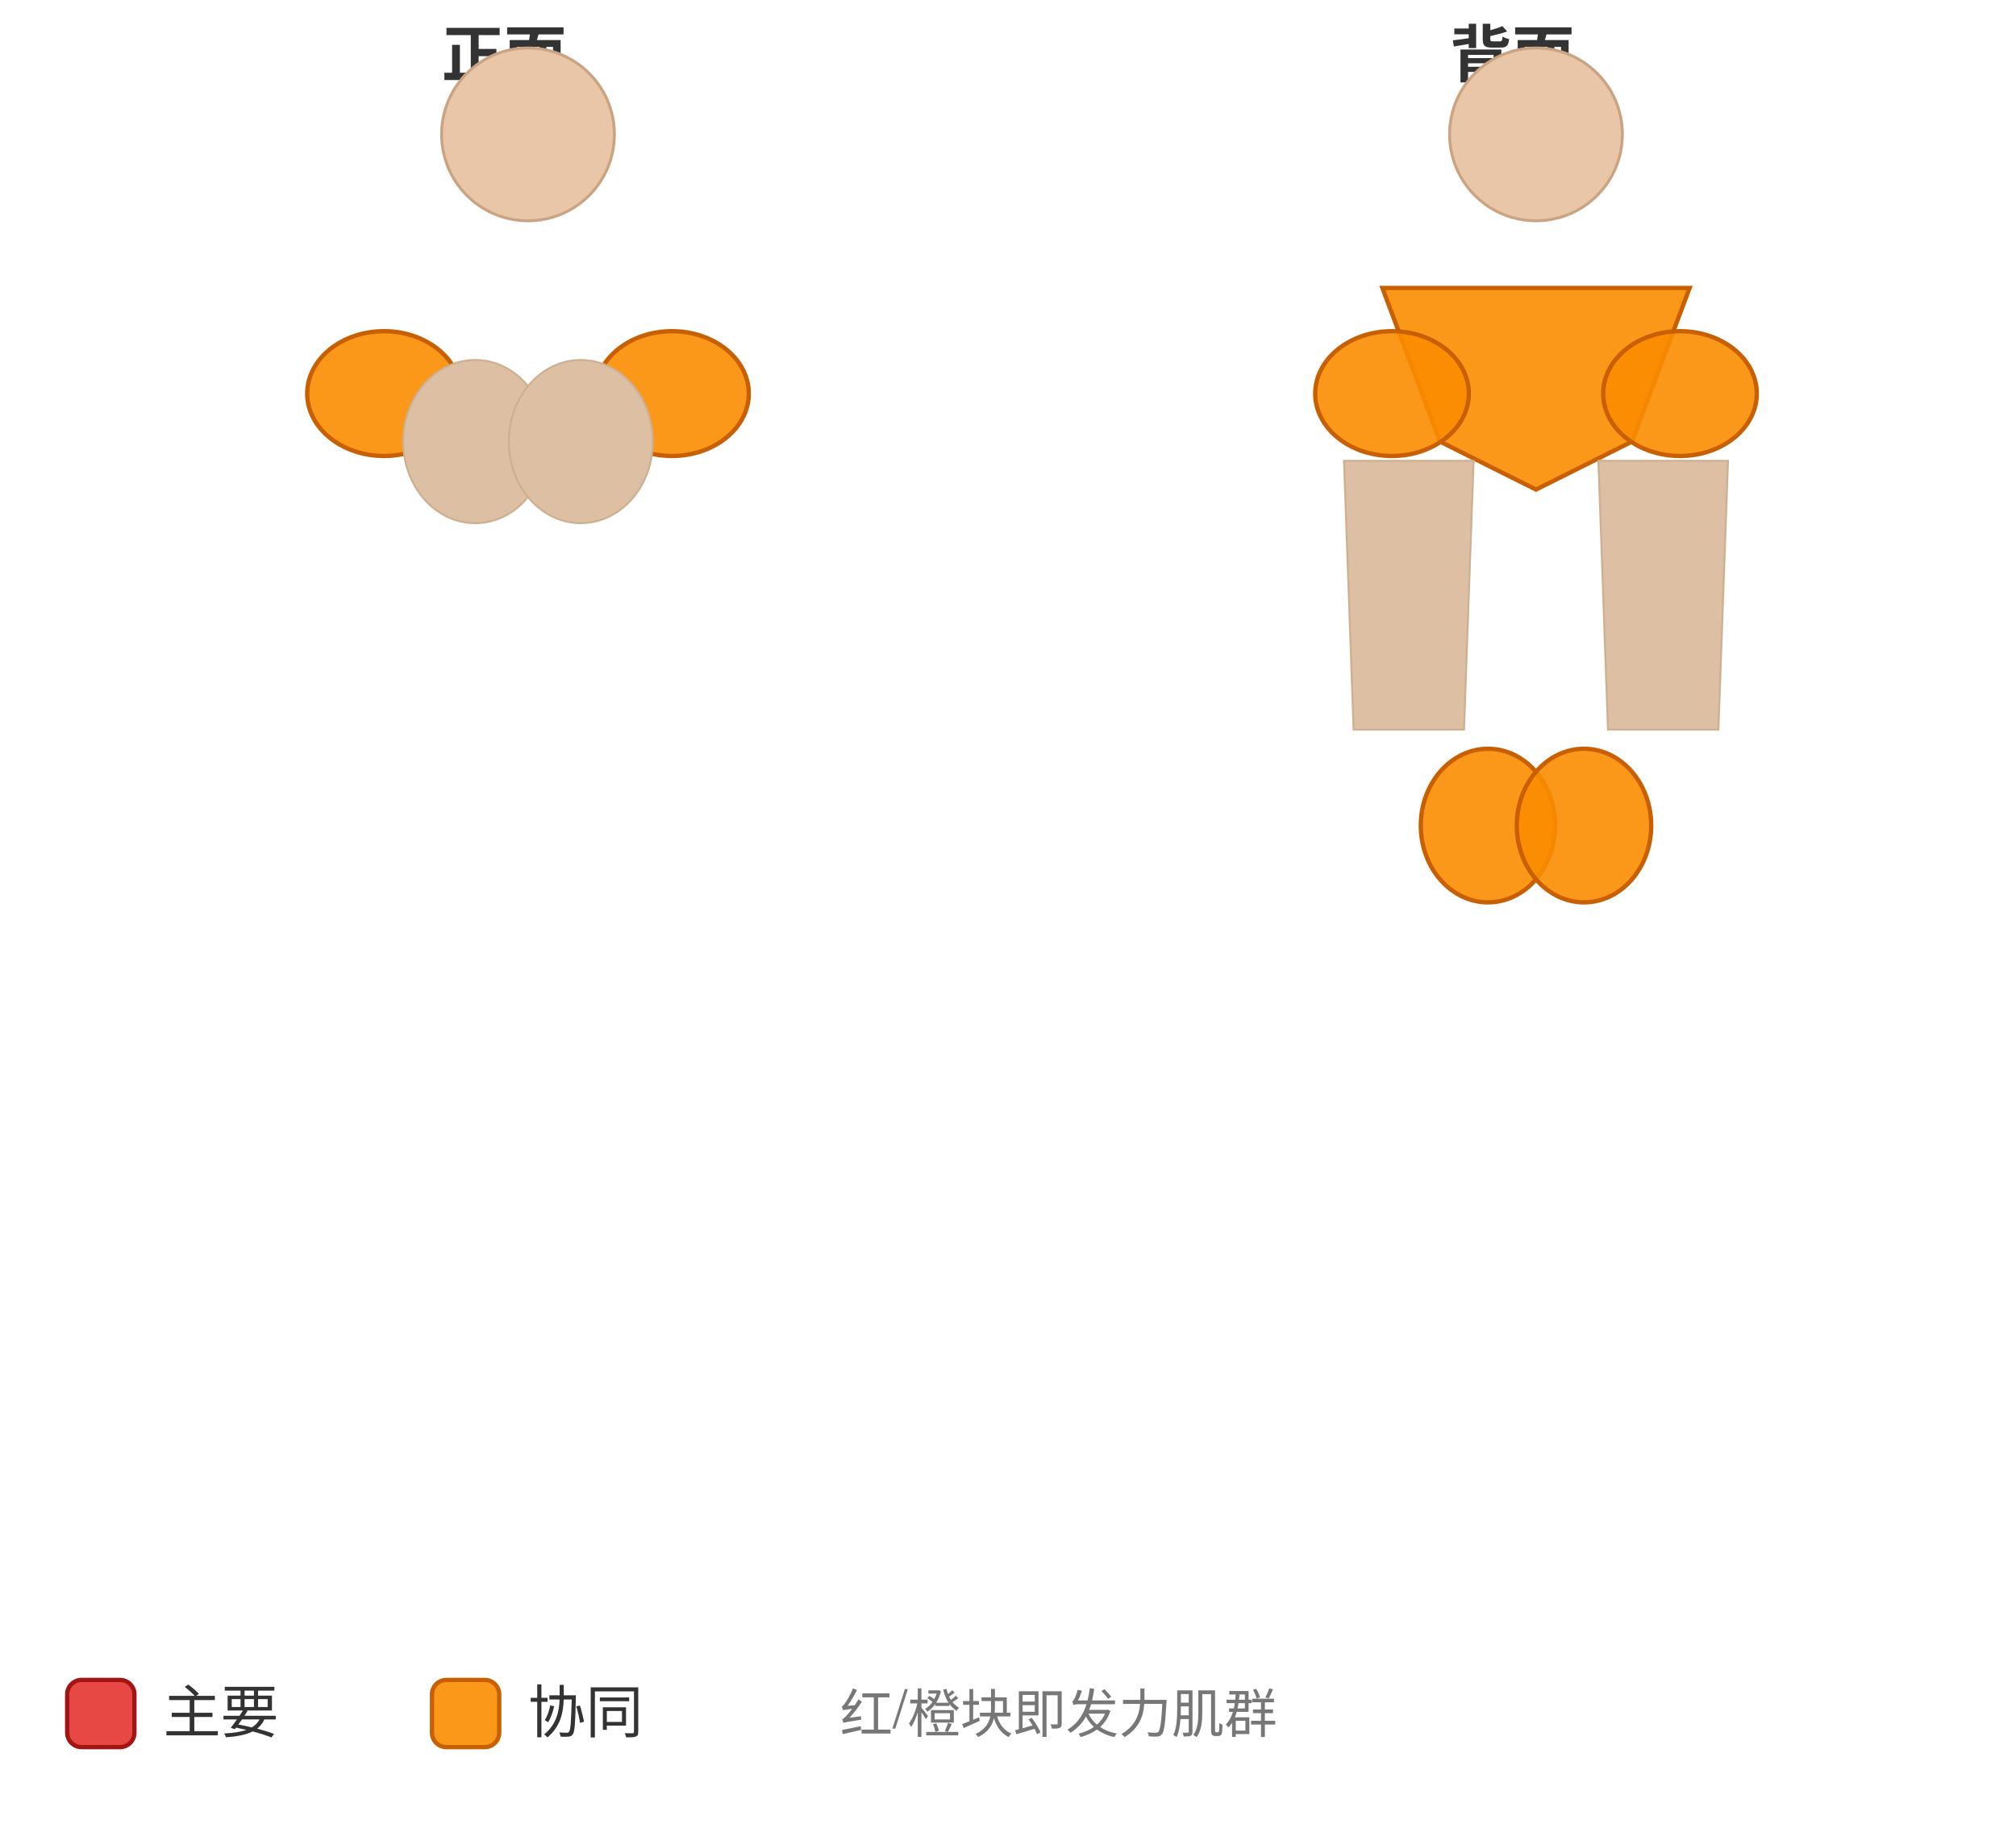
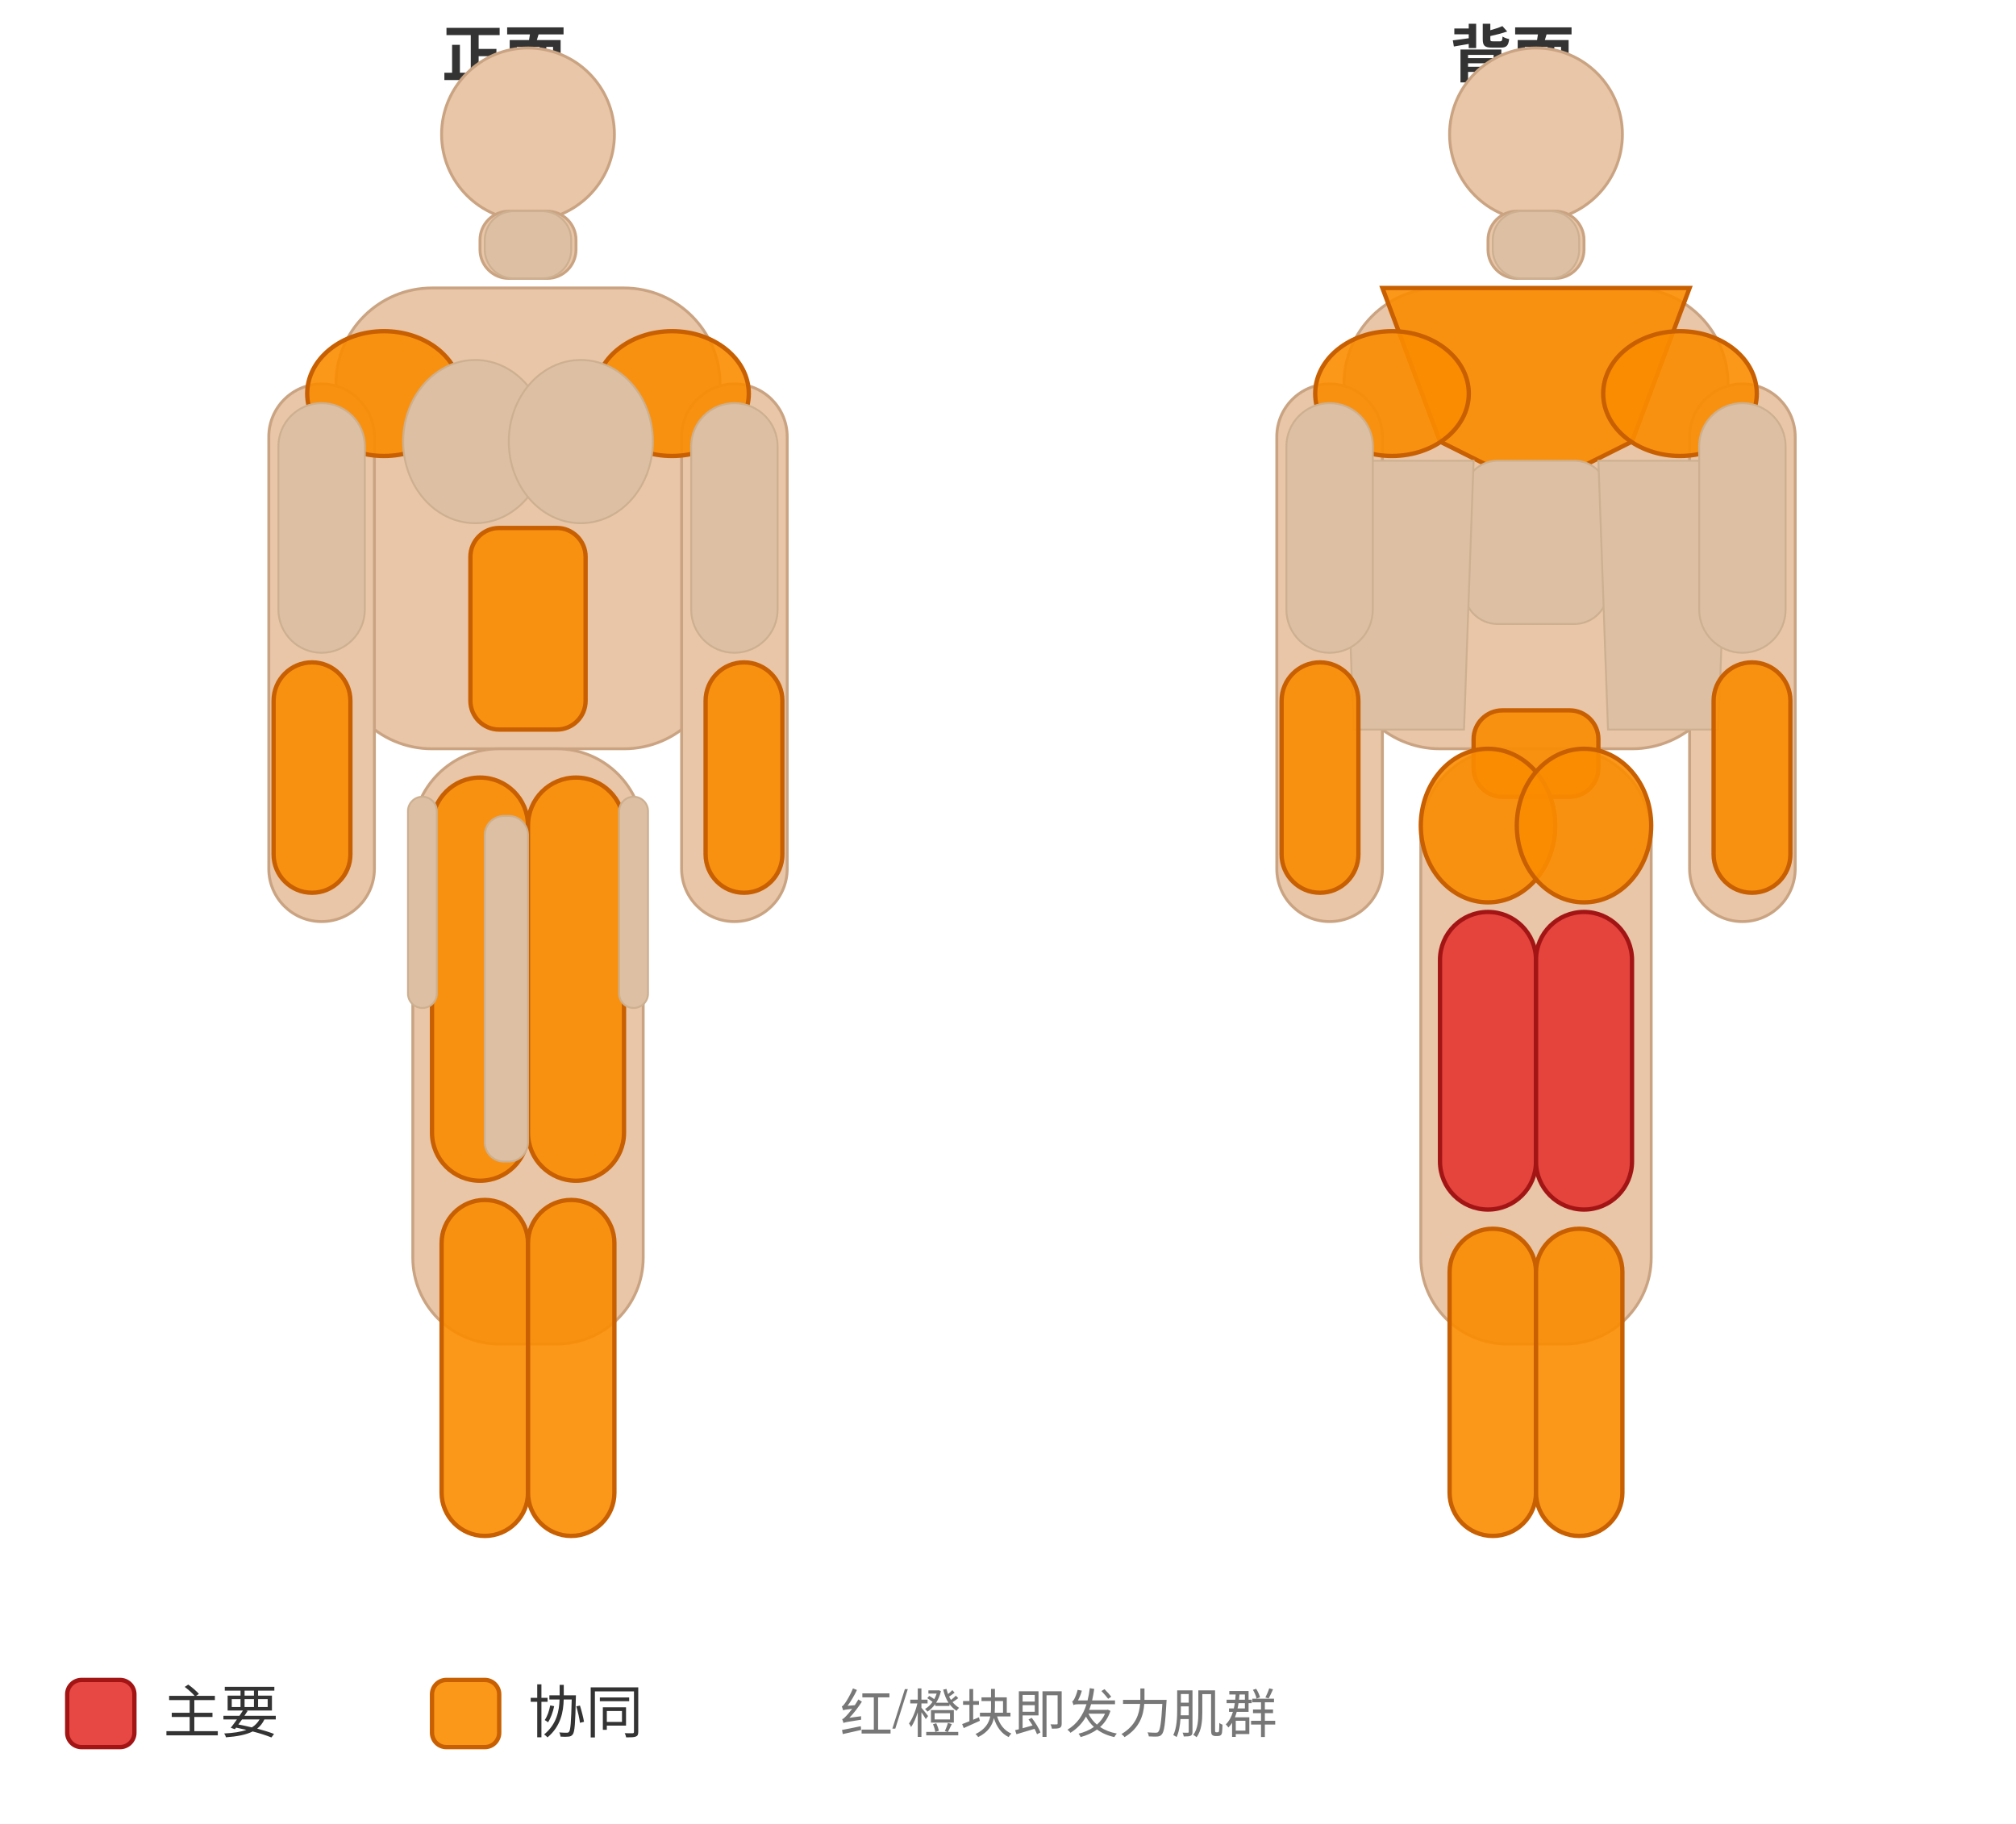
- <svg xmlns="http://www.w3.org/2000/svg" viewBox="0 0 420 380" font-family="-apple-system,Segoe UI,Helvetica,Arial,sans-serif">
+ <svg xmlns="http://www.w3.org/2000/svg" viewBox="0 0 420 380" width="420" height="380" font-family="-apple-system,Segoe UI,Helvetica,Arial,sans-serif">
  <rect width="420" height="380" fill="#ffffff" />
  <text x="105" y="16" font-size="13" font-weight="700" text-anchor="middle" fill="#333">正面</text>
  <text x="315" y="16" font-size="13" font-weight="700" text-anchor="middle" fill="#333">背面</text>
  <g transform="translate(10,0)">
    <circle fill="#e9c6a8" stroke="#caa482" stroke-width="0.6" cx="100" cy="28" r="18" />
-     <rect fill="#e9c6a8" stroke="#caa482" stroke-width="0.6" x="90" y="44" w="20" h="14" rx="6" />
-     <rect fill="#e9c6a8" stroke="#caa482" stroke-width="0.6" x="60" y="60" w="80" h="96" rx="20" />
-     <rect fill="#e9c6a8" stroke="#caa482" stroke-width="0.6" x="46" y="80" w="22" h="112" rx="11" />
-     <rect fill="#e9c6a8" stroke="#caa482" stroke-width="0.6" x="132" y="80" w="22" h="112" rx="11" />
-     <rect fill="#e9c6a8" stroke="#caa482" stroke-width="0.6" x="76" y="156" w="48" h="124" rx="18" />
-     <rect fill="#ddc0a4" stroke="#cdb090" stroke-width="0.4" x="91" y="44" w="18" h="14" rx="6" />
+     <rect fill="#e9c6a8" stroke="#caa482" stroke-width="0.6" x="90" y="44" width="20" height="14" rx="6" />
+     <rect fill="#e9c6a8" stroke="#caa482" stroke-width="0.6" x="60" y="60" width="80" height="96" rx="20" />
+     <rect fill="#e9c6a8" stroke="#caa482" stroke-width="0.6" x="46" y="80" width="22" height="112" rx="11" />
+     <rect fill="#e9c6a8" stroke="#caa482" stroke-width="0.6" x="132" y="80" width="22" height="112" rx="11" />
+     <rect fill="#e9c6a8" stroke="#caa482" stroke-width="0.6" x="76" y="156" width="48" height="124" rx="18" />
+     <rect fill="#ddc0a4" stroke="#cdb090" stroke-width="0.4" x="91" y="44" width="18" height="14" rx="6" />
    <ellipse fill="#fb8c00" fill-opacity="0.9" stroke="#c85f00" stroke-width="0.9" cx="70" cy="82" rx="16" ry="13" />
    <ellipse fill="#fb8c00" fill-opacity="0.9" stroke="#c85f00" stroke-width="0.9" cx="130" cy="82" rx="16" ry="13" />
    <ellipse fill="#ddc0a4" stroke="#cdb090" stroke-width="0.4" cx="89" cy="92" rx="15" ry="17" />
    <ellipse fill="#ddc0a4" stroke="#cdb090" stroke-width="0.4" cx="111" cy="92" rx="15" ry="17" />
-     <rect fill="#ddc0a4" stroke="#cdb090" stroke-width="0.4" x="48" y="84" w="18" h="52" rx="9" />
-     <rect fill="#ddc0a4" stroke="#cdb090" stroke-width="0.4" x="134" y="84" w="18" h="52" rx="9" />
-     <rect fill="#fb8c00" fill-opacity="0.9" stroke="#c85f00" stroke-width="0.9" x="47" y="138" w="16" h="48" rx="8" />
-     <rect fill="#fb8c00" fill-opacity="0.9" stroke="#c85f00" stroke-width="0.9" x="137" y="138" w="16" h="48" rx="8" />
-     <rect fill="#fb8c00" fill-opacity="0.9" stroke="#c85f00" stroke-width="0.9" x="88" y="110" w="24" h="42" rx="6" />
-     <rect fill="#fb8c00" fill-opacity="0.9" stroke="#c85f00" stroke-width="0.9" x="80" y="162" w="20" h="84" rx="10" />
-     <rect fill="#fb8c00" fill-opacity="0.9" stroke="#c85f00" stroke-width="0.9" x="100" y="162" w="20" h="84" rx="10" />
-     <rect fill="#ddc0a4" stroke="#cdb090" stroke-width="0.4" x="91" y="170" w="9" h="72" rx="4" />
-     <rect fill="#ddc0a4" stroke="#cdb090" stroke-width="0.4" x="75" y="166" w="6" h="44" rx="3" />
-     <rect fill="#ddc0a4" stroke="#cdb090" stroke-width="0.4" x="119" y="166" w="6" h="44" rx="3" />
-     <rect fill="#fb8c00" fill-opacity="0.9" stroke="#c85f00" stroke-width="0.9" x="82" y="250" w="18" h="70" rx="9" />
-     <rect fill="#fb8c00" fill-opacity="0.9" stroke="#c85f00" stroke-width="0.9" x="100" y="250" w="18" h="70" rx="9" />
+     <rect fill="#ddc0a4" stroke="#cdb090" stroke-width="0.4" x="48" y="84" width="18" height="52" rx="9" />
+     <rect fill="#ddc0a4" stroke="#cdb090" stroke-width="0.4" x="134" y="84" width="18" height="52" rx="9" />
+     <rect fill="#fb8c00" fill-opacity="0.9" stroke="#c85f00" stroke-width="0.9" x="47" y="138" width="16" height="48" rx="8" />
+     <rect fill="#fb8c00" fill-opacity="0.9" stroke="#c85f00" stroke-width="0.9" x="137" y="138" width="16" height="48" rx="8" />
+     <rect fill="#fb8c00" fill-opacity="0.9" stroke="#c85f00" stroke-width="0.9" x="88" y="110" width="24" height="42" rx="6" />
+     <rect fill="#fb8c00" fill-opacity="0.9" stroke="#c85f00" stroke-width="0.9" x="80" y="162" width="20" height="84" rx="10" />
+     <rect fill="#fb8c00" fill-opacity="0.9" stroke="#c85f00" stroke-width="0.9" x="100" y="162" width="20" height="84" rx="10" />
+     <rect fill="#ddc0a4" stroke="#cdb090" stroke-width="0.4" x="91" y="170" width="9" height="72" rx="4" />
+     <rect fill="#ddc0a4" stroke="#cdb090" stroke-width="0.4" x="75" y="166" width="6" height="44" rx="3" />
+     <rect fill="#ddc0a4" stroke="#cdb090" stroke-width="0.4" x="119" y="166" width="6" height="44" rx="3" />
+     <rect fill="#fb8c00" fill-opacity="0.9" stroke="#c85f00" stroke-width="0.9" x="82" y="250" width="18" height="70" rx="9" />
+     <rect fill="#fb8c00" fill-opacity="0.9" stroke="#c85f00" stroke-width="0.9" x="100" y="250" width="18" height="70" rx="9" />
  </g>
  <g transform="translate(220,0)">
    <circle fill="#e9c6a8" stroke="#caa482" stroke-width="0.6" cx="100" cy="28" r="18" />
-     <rect fill="#e9c6a8" stroke="#caa482" stroke-width="0.6" x="90" y="44" w="20" h="14" rx="6" />
-     <rect fill="#e9c6a8" stroke="#caa482" stroke-width="0.6" x="60" y="60" w="80" h="96" rx="20" />
-     <rect fill="#e9c6a8" stroke="#caa482" stroke-width="0.6" x="46" y="80" w="22" h="112" rx="11" />
-     <rect fill="#e9c6a8" stroke="#caa482" stroke-width="0.6" x="132" y="80" w="22" h="112" rx="11" />
-     <rect fill="#e9c6a8" stroke="#caa482" stroke-width="0.6" x="76" y="156" w="48" h="124" rx="18" />
-     <rect fill="#ddc0a4" stroke="#cdb090" stroke-width="0.4" x="91" y="44" w="18" h="14" rx="6" />
+     <rect fill="#e9c6a8" stroke="#caa482" stroke-width="0.6" x="90" y="44" width="20" height="14" rx="6" />
+     <rect fill="#e9c6a8" stroke="#caa482" stroke-width="0.6" x="60" y="60" width="80" height="96" rx="20" />
+     <rect fill="#e9c6a8" stroke="#caa482" stroke-width="0.6" x="46" y="80" width="22" height="112" rx="11" />
+     <rect fill="#e9c6a8" stroke="#caa482" stroke-width="0.6" x="132" y="80" width="22" height="112" rx="11" />
+     <rect fill="#e9c6a8" stroke="#caa482" stroke-width="0.6" x="76" y="156" width="48" height="124" rx="18" />
+     <rect fill="#ddc0a4" stroke="#cdb090" stroke-width="0.4" x="91" y="44" width="18" height="14" rx="6" />
    <polygon fill="#fb8c00" fill-opacity="0.9" stroke="#c85f00" stroke-width="0.9" points="68,60 132,60 120,92 100,102 80,92" />
    <ellipse fill="#fb8c00" fill-opacity="0.9" stroke="#c85f00" stroke-width="0.9" cx="70" cy="82" rx="16" ry="13" />
    <ellipse fill="#fb8c00" fill-opacity="0.9" stroke="#c85f00" stroke-width="0.9" cx="130" cy="82" rx="16" ry="13" />
-     <rect fill="#ddc0a4" stroke="#cdb090" stroke-width="0.4" x="85" y="96" w="30" h="34" rx="7" />
+     <rect fill="#ddc0a4" stroke="#cdb090" stroke-width="0.4" x="85" y="96" width="30" height="34" rx="7" />
    <polygon fill="#ddc0a4" stroke="#cdb090" stroke-width="0.4" points="60,96 87,96 85,152 62,152" />
    <polygon fill="#ddc0a4" stroke="#cdb090" stroke-width="0.4" points="113,96 140,96 138,152 115,152" />
-     <rect fill="#fb8c00" fill-opacity="0.9" stroke="#c85f00" stroke-width="0.9" x="87" y="148" w="26" h="18" rx="6" />
-     <rect fill="#ddc0a4" stroke="#cdb090" stroke-width="0.4" x="48" y="84" w="18" h="52" rx="9" />
-     <rect fill="#ddc0a4" stroke="#cdb090" stroke-width="0.4" x="134" y="84" w="18" h="52" rx="9" />
-     <rect fill="#fb8c00" fill-opacity="0.9" stroke="#c85f00" stroke-width="0.9" x="47" y="138" w="16" h="48" rx="8" />
-     <rect fill="#fb8c00" fill-opacity="0.9" stroke="#c85f00" stroke-width="0.9" x="137" y="138" w="16" h="48" rx="8" />
+     <rect fill="#fb8c00" fill-opacity="0.9" stroke="#c85f00" stroke-width="0.9" x="87" y="148" width="26" height="18" rx="6" />
+     <rect fill="#ddc0a4" stroke="#cdb090" stroke-width="0.4" x="48" y="84" width="18" height="52" rx="9" />
+     <rect fill="#ddc0a4" stroke="#cdb090" stroke-width="0.4" x="134" y="84" width="18" height="52" rx="9" />
+     <rect fill="#fb8c00" fill-opacity="0.9" stroke="#c85f00" stroke-width="0.9" x="47" y="138" width="16" height="48" rx="8" />
+     <rect fill="#fb8c00" fill-opacity="0.9" stroke="#c85f00" stroke-width="0.9" x="137" y="138" width="16" height="48" rx="8" />
    <ellipse fill="#fb8c00" fill-opacity="0.9" stroke="#c85f00" stroke-width="0.9" cx="90" cy="172" rx="14" ry="16" />
    <ellipse fill="#fb8c00" fill-opacity="0.9" stroke="#c85f00" stroke-width="0.9" cx="110" cy="172" rx="14" ry="16" />
-     <rect fill="#e53935" fill-opacity="0.92" stroke="#a31515" stroke-width="0.9" x="80" y="190" w="20" h="62" rx="10" />
-     <rect fill="#e53935" fill-opacity="0.92" stroke="#a31515" stroke-width="0.9" x="100" y="190" w="20" h="62" rx="10" />
-     <rect fill="#fb8c00" fill-opacity="0.9" stroke="#c85f00" stroke-width="0.9" x="82" y="256" w="18" h="64" rx="9" />
-     <rect fill="#fb8c00" fill-opacity="0.9" stroke="#c85f00" stroke-width="0.9" x="100" y="256" w="18" h="64" rx="9" />
+     <rect fill="#e53935" fill-opacity="0.92" stroke="#a31515" stroke-width="0.9" x="80" y="190" width="20" height="62" rx="10" />
+     <rect fill="#e53935" fill-opacity="0.92" stroke="#a31515" stroke-width="0.9" x="100" y="190" width="20" height="62" rx="10" />
+     <rect fill="#fb8c00" fill-opacity="0.9" stroke="#c85f00" stroke-width="0.9" x="82" y="256" width="18" height="64" rx="9" />
+     <rect fill="#fb8c00" fill-opacity="0.9" stroke="#c85f00" stroke-width="0.9" x="100" y="256" width="18" height="64" rx="9" />
  </g>
  <rect x="14" y="350" width="14" height="14" rx="3" fill="#e53935" fill-opacity="0.92" stroke="#a31515" stroke-width="0.9" />
  <text x="34" y="361" font-size="12" fill="#333">主要</text>
  <rect x="90" y="350" width="14" height="14" rx="3" fill="#fb8c00" fill-opacity="0.9" stroke="#c85f00" stroke-width="0.9" />
  <text x="110" y="361" font-size="12" fill="#333">协同</text>
  <text x="175" y="361" font-size="11" fill="#777">红/橙块即发力肌群</text>
</svg>
